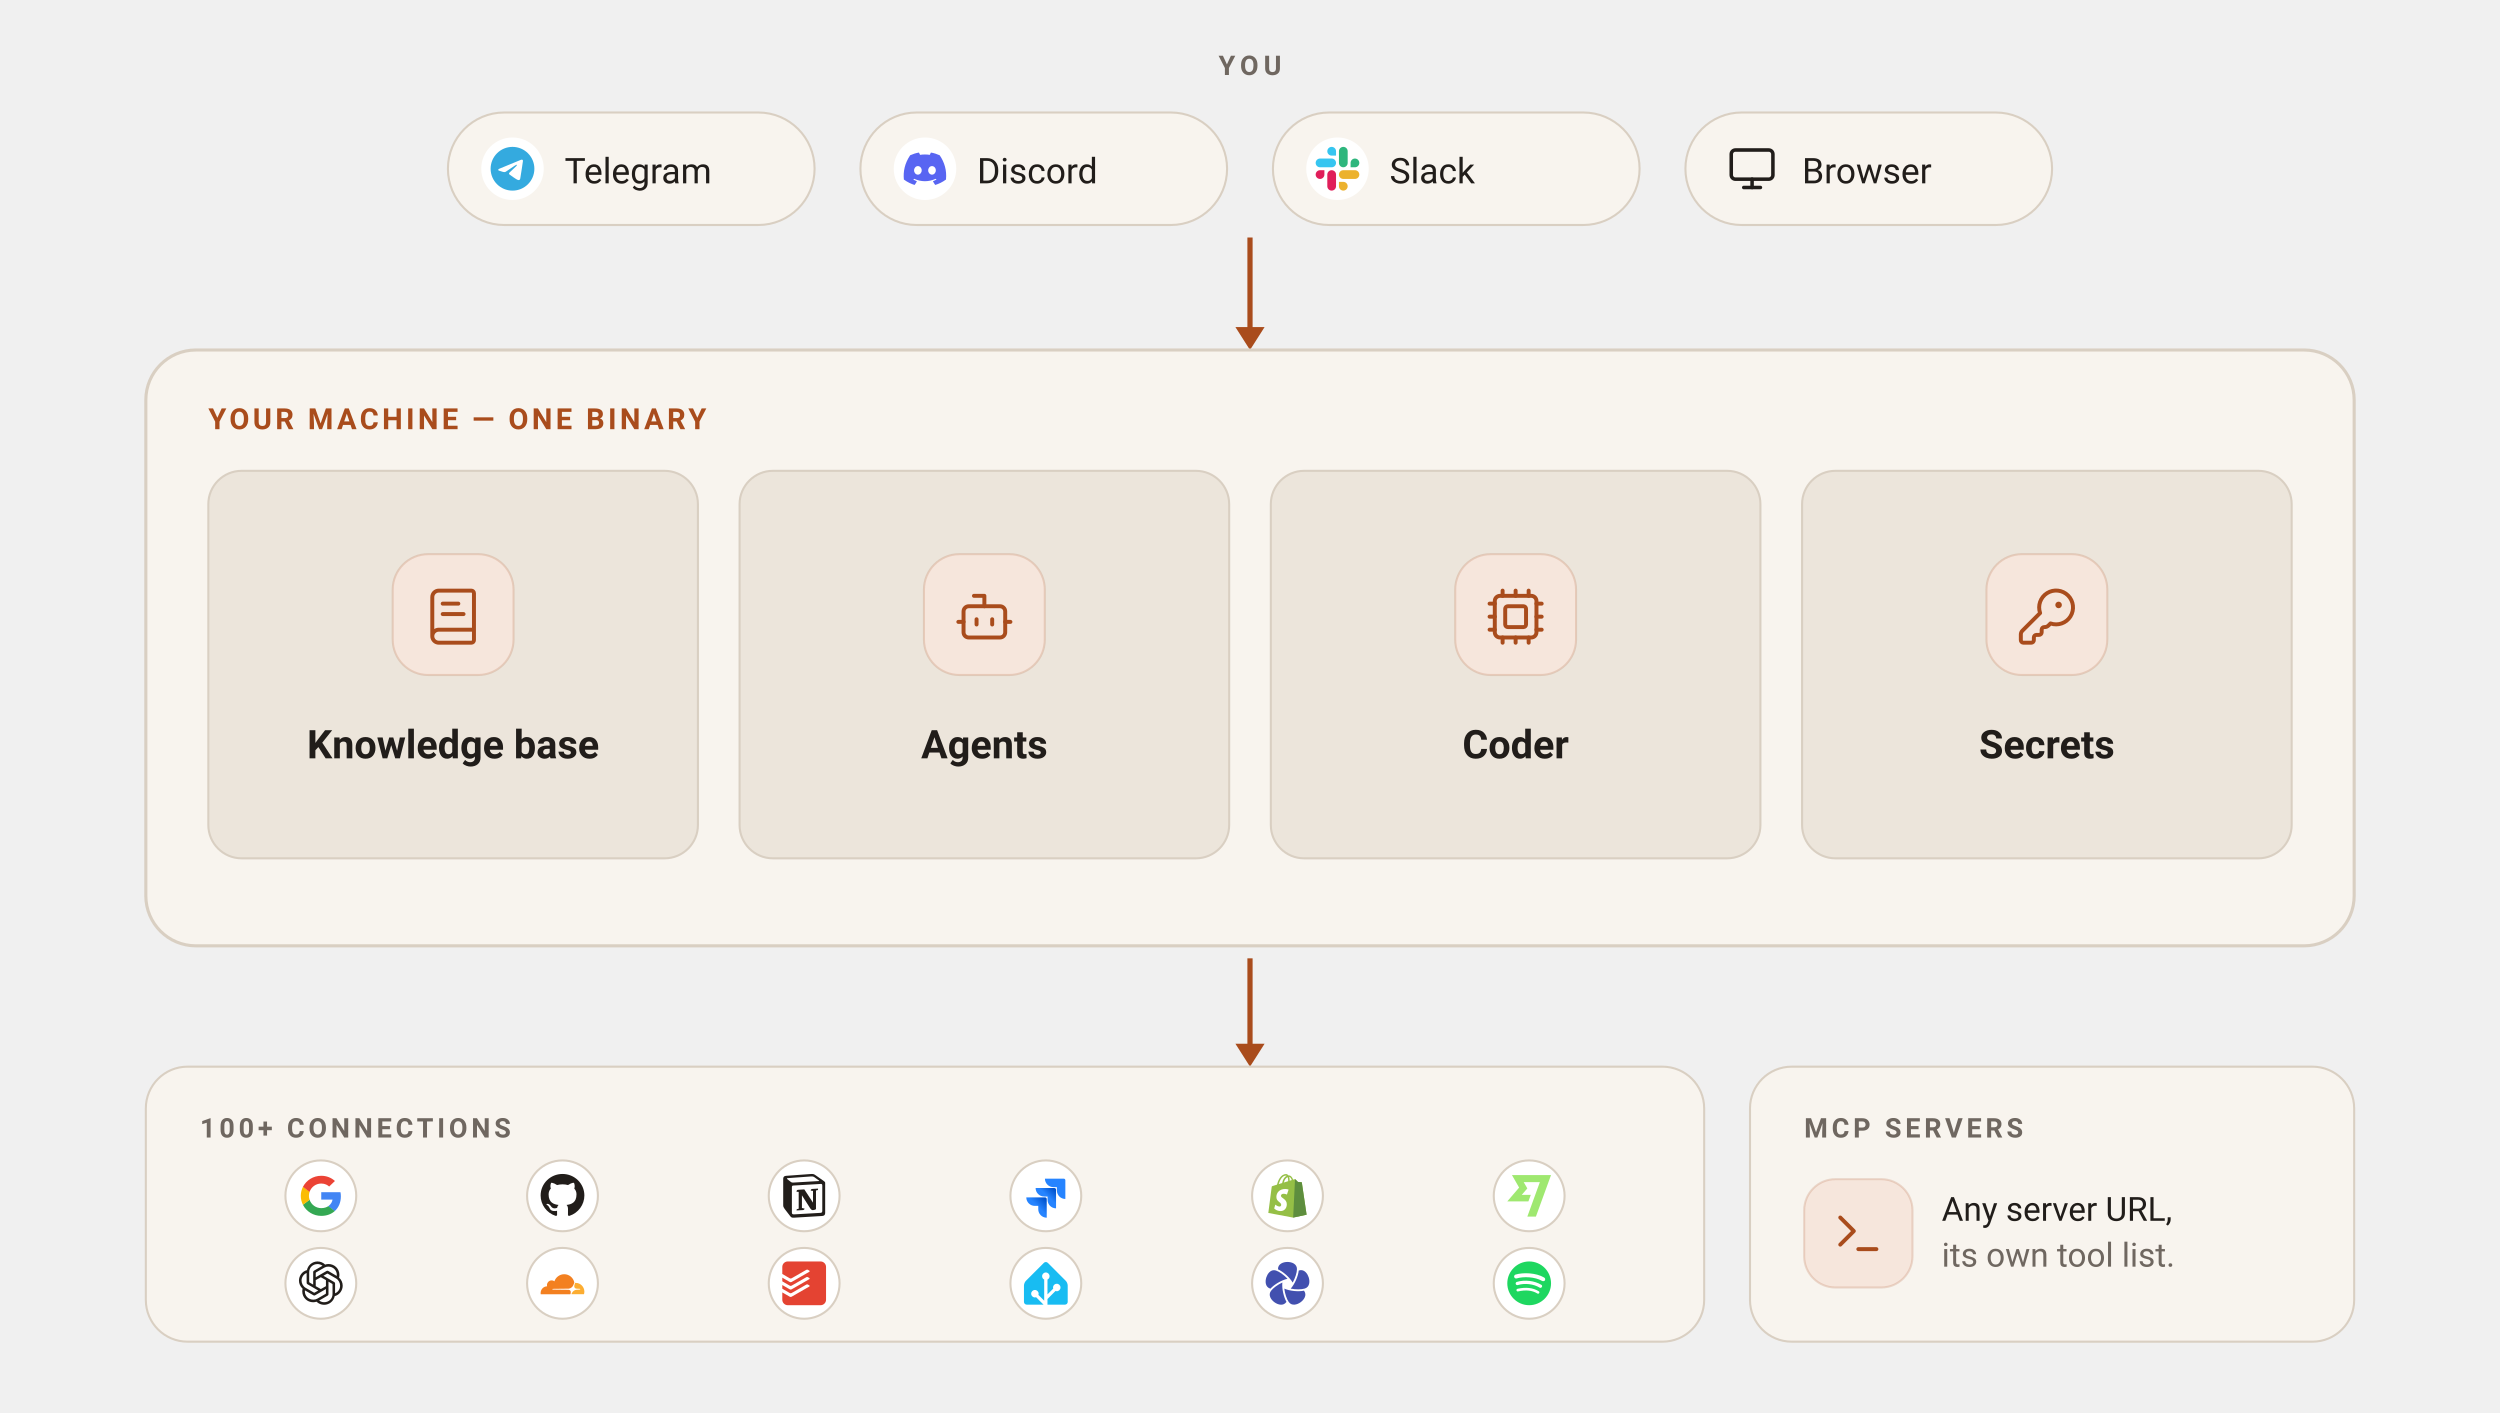
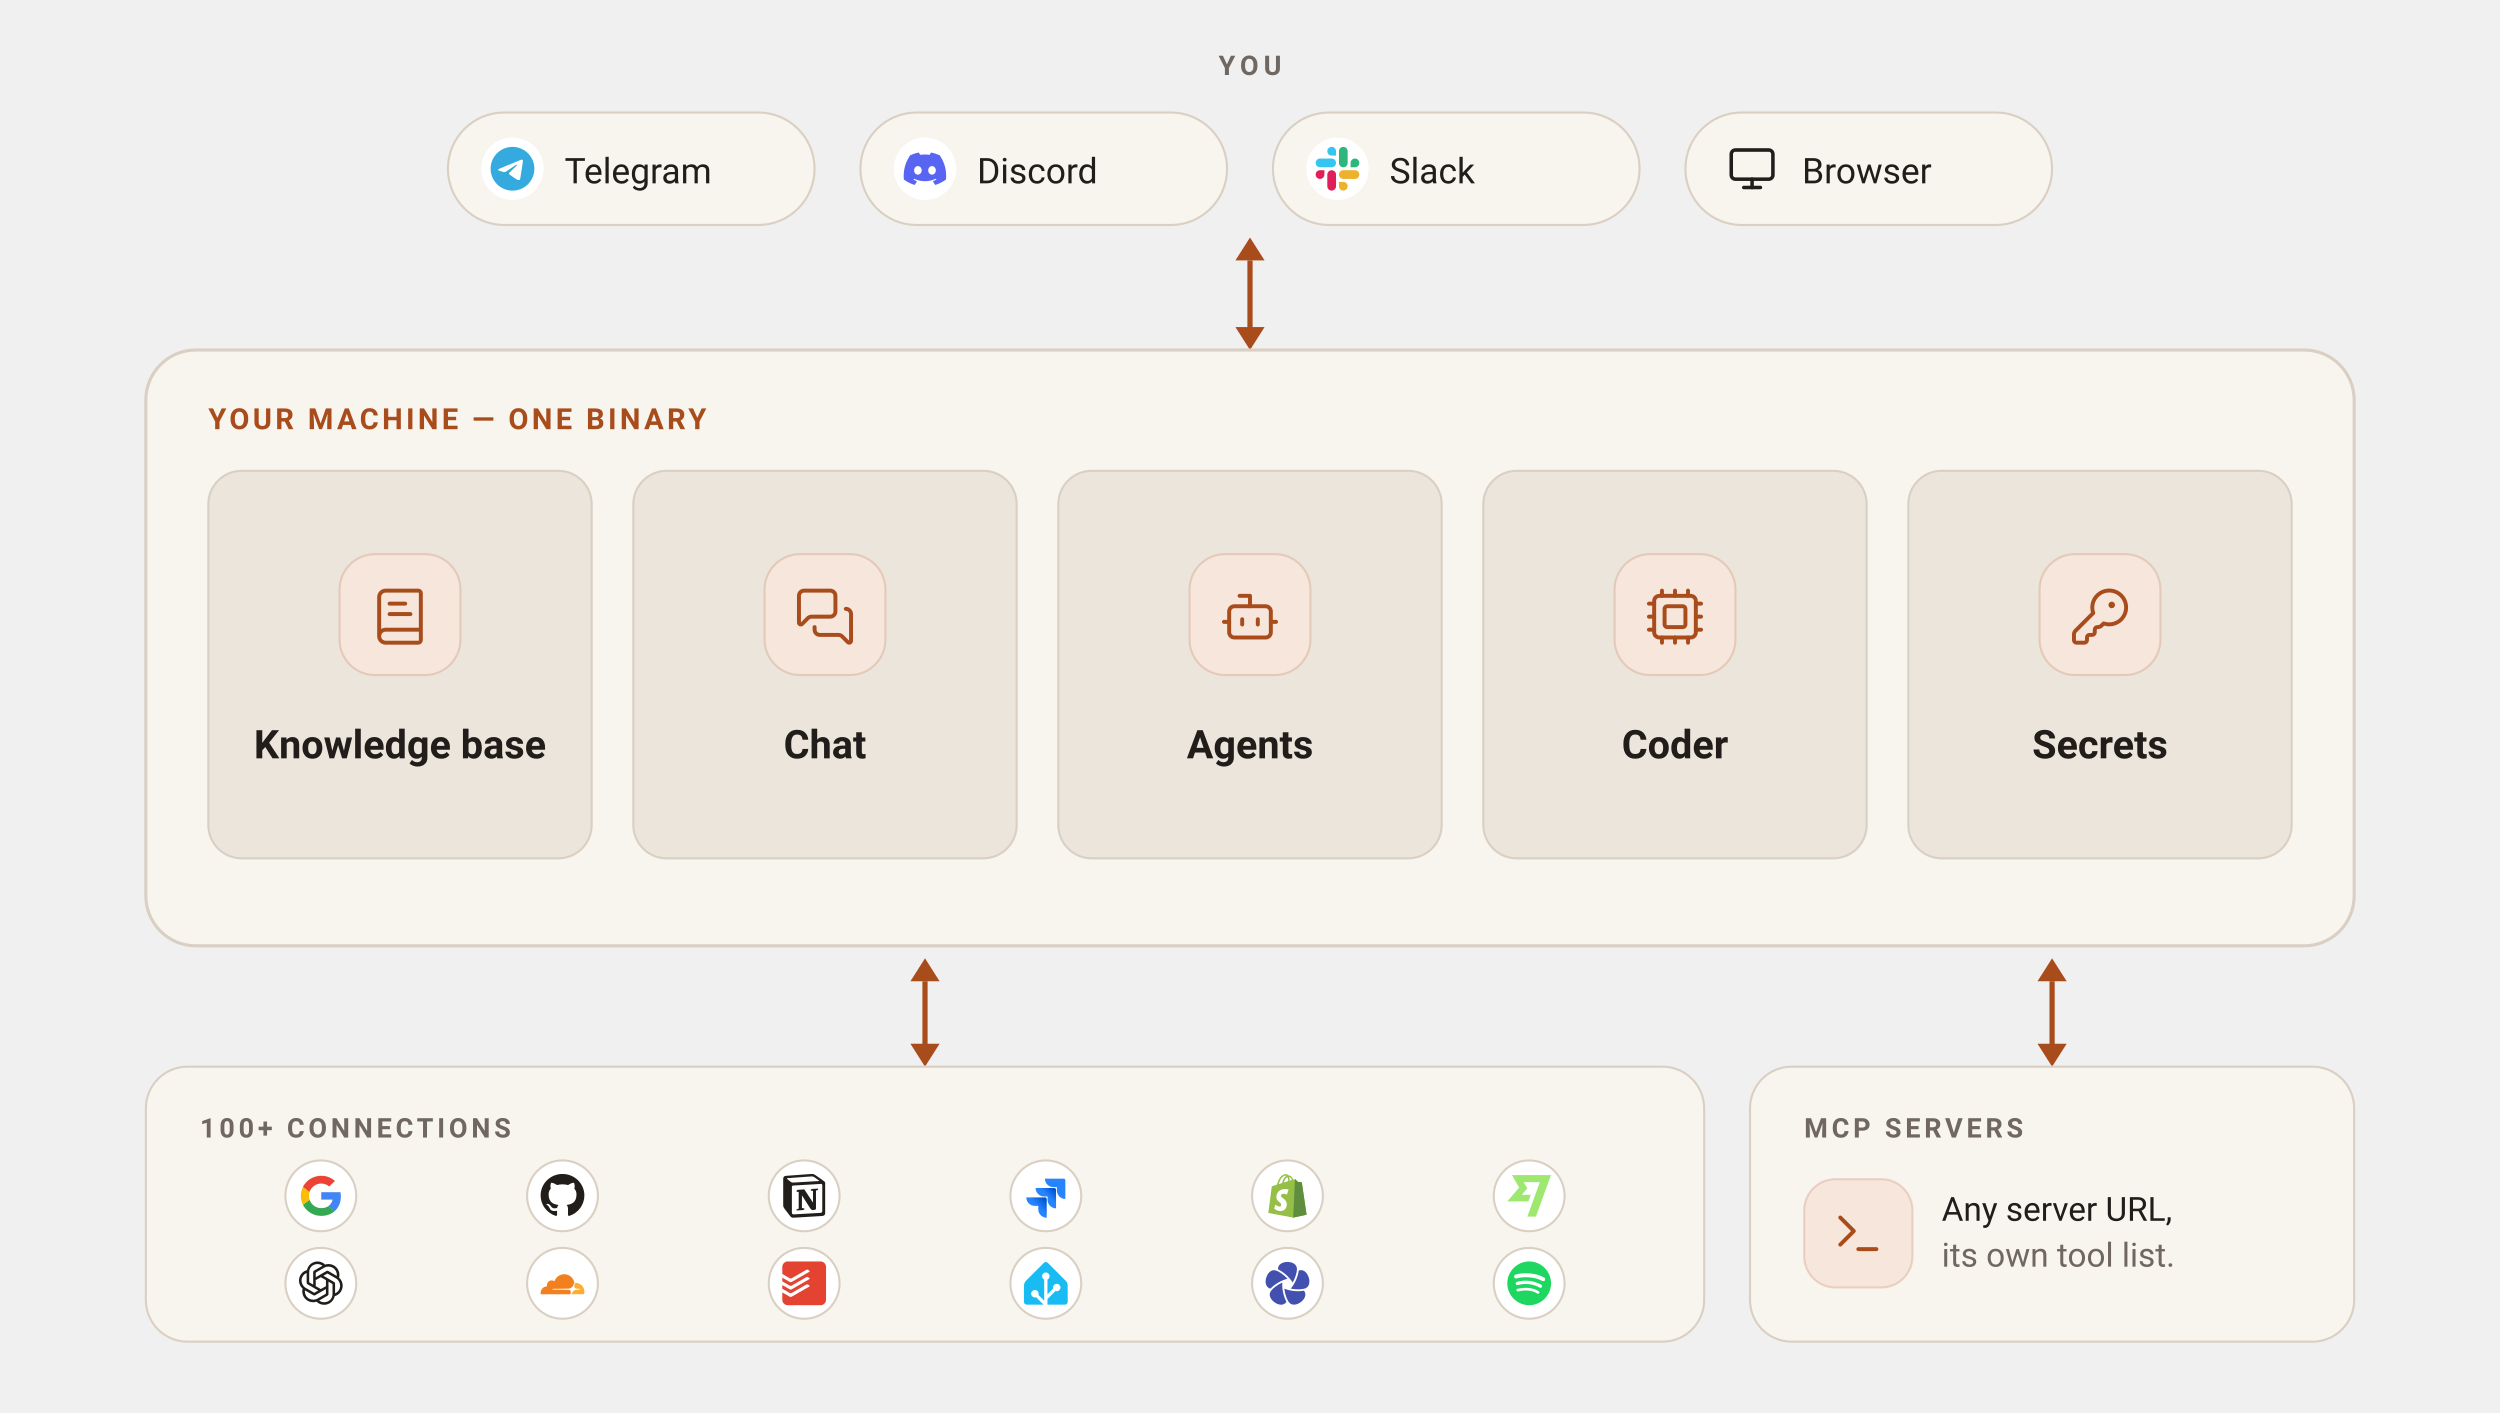
<svg xmlns="http://www.w3.org/2000/svg" xmlns:xlink="http://www.w3.org/1999/xlink" viewBox="0 0 1200 678" width="1200" height="678" role="img" aria-labelledby="rookery-architecture-telegram-di">
  <g font-family="ui-sans-serif, system-ui, -apple-system, 'Segoe UI', Roboto, Helvetica, Arial, sans-serif">
    <text x="600" y="36" font-size="13" fill="#6f6760" font-weight="600" text-anchor="middle" letter-spacing="2.4">YOU</text>
    <rect x="215" y="54" width="176" height="54" rx="27.0" fill="#f8f4ee" stroke="#d9cfc2" />
    <circle cx="246" cy="81.0" r="15" fill="#ffffff" />
    <g transform="translate(235.5 70.5) scale(0.042)" color="#211d1a" fill="none">
      <path d="M250 500c138.071 0 250-111.929 250-250S388.071 0 250 0 0 111.929 0 250s111.929 250 250 250z" fill="#34aadf" />
      <path d="M104.047 247.832s125-51.3 168.352-69.364c16.619-7.225 72.977-30.347 72.977-30.347s26.012-10.115 23.844 14.451c-.723 10.116-6.503 45.52-12.283 83.815-8.671 54.191-18.064 113.439-18.064 113.439s-1.445 16.619-13.728 19.509-32.515-10.115-36.127-13.006c-2.891-2.167-54.191-34.682-72.977-50.578-5.058-4.335-10.838-13.005.722-23.121 26.012-23.844 57.081-53.468 75.867-72.254 8.671-8.671 17.341-28.902-18.786-4.336-51.3 35.405-101.878 68.642-101.878 68.642s-11.561 7.225-33.237.722c-21.677-6.502-46.966-15.173-46.966-15.173s-17.34-10.838 12.284-22.399z" fill="#fff" />
    </g>
    <text x="271" y="88" font-size="17" fill="#211d1a">Telegram</text>
    <rect x="413" y="54" width="176" height="54" rx="27.0" fill="#f8f4ee" stroke="#d9cfc2" />
    <circle cx="444" cy="81.0" r="15" fill="#ffffff" />
    <g transform="translate(433.77 73.23) scale(0.02549)" color="#211d1a">
      <path d="m678.27 51.62c90.35 132.84 134.97 282.68 118.29 455.18-.07.73-.45 1.4-1.05 1.84-68.42 50.24-134.71 80.73-200.07 100.95a2.55 2.55 0 0 1 -2.81-.95c-15.1-21.01-28.82-43.16-40.84-66.42-.69-1.37-.06-3.02 1.36-3.56 21.79-8.21 42.51-18.05 62.44-29.7 1.57-.92 1.67-3.17.22-4.25-4.23-3.14-8.42-6.44-12.43-9.74-.75-.61-1.76-.73-2.61-.32-129.39 59.75-271.13 59.75-402.05 0-.85-.38-1.86-.25-2.59.35-4 3.3-8.2 6.57-12.39 9.71-1.45 1.08-1.33 3.33.25 4.25 19.93 11.43 40.65 21.49 62.41 29.74 1.41.54 2.08 2.15 1.38 3.52-11.76 23.29-25.48 45.44-40.86 66.45-.67.85-1.77 1.24-2.81.92-65.05-20.22-131.34-50.71-199.76-100.95-.57-.44-.98-1.14-1.04-1.87-13.94-149.21 14.47-300.29 118.18-455.18.25-.41.63-.73 1.07-.92 51.03-23.42 105.7-40.65 162.84-50.49 1.04-.16 2.08.32 2.62 1.24 7.06 12.5 15.13 28.53 20.59 41.63 60.23-9.2 121.4-9.2 182.89 0 5.46-12.82 13.25-29.13 20.28-41.63a2.47 2.47 0 0 1 2.62-1.24c57.17 9.87 111.84 27.1 162.83 50.49.45.19.82.51 1.04.95zm-339.04 283.7c.63-44.11-31.53-80.61-71.9-80.61-40.04 0-71.89 36.18-71.89 80.61 0 44.42 32.48 80.6 71.89 80.6 40.05 0 71.9-36.18 71.9-80.6zm265.82 0c.63-44.11-31.53-80.61-71.89-80.61-40.05 0-71.9 36.18-71.9 80.61 0 44.42 32.48 80.6 71.9 80.6 40.36 0 71.89-36.18 71.89-80.6z" fill="#5865f2" />
    </g>
    <text x="469" y="88" font-size="17" fill="#211d1a">Discord</text>
    <rect x="611" y="54" width="176" height="54" rx="27.0" fill="#f8f4ee" stroke="#d9cfc2" />
    <circle cx="642" cy="81.0" r="15" fill="#ffffff" />
    <g transform="translate(631.52 70.5) scale(0.00856)" color="#211d1a">
      <g clip-rule="evenodd" fill-rule="evenodd">
        <path d="m897.4 0c-135.3.1-244.8 109.9-244.7 245.2-.1 135.3 109.5 245.1 244.8 245.2h244.8v-245.1c.1-135.3-109.5-245.1-244.9-245.3.1 0 .1 0 0 0m0 654h-652.6c-135.3.1-244.9 109.9-244.8 245.2-.2 135.3 109.4 245.1 244.7 245.3h652.7c135.3-.1 244.9-109.9 244.8-245.2.1-135.4-109.5-245.2-244.8-245.3z" fill="#36c5f0" />
        <path d="m2447.6 899.2c.1-135.3-109.5-245.1-244.8-245.2-135.3.1-244.9 109.9-244.8 245.2v245.3h244.8c135.3-.1 244.9-109.9 244.8-245.3zm-652.7 0v-654c.1-135.2-109.4-245-244.7-245.2-135.3.1-244.9 109.9-244.8 245.2v654c-.2 135.3 109.4 245.1 244.7 245.3 135.3-.1 244.9-109.9 244.8-245.3z" fill="#2eb67d" />
        <path d="m1550.1 2452.5c135.3-.1 244.9-109.9 244.8-245.2.1-135.3-109.5-245.1-244.8-245.2h-244.8v245.2c-.1 135.2 109.5 245 244.8 245.2zm0-654.1h652.7c135.3-.1 244.9-109.9 244.8-245.2.2-135.3-109.4-245.1-244.7-245.3h-652.7c-135.3.1-244.9 109.9-244.8 245.2-.1 135.4 109.4 245.2 244.7 245.3z" fill="#ecb22e" />
        <path d="m0 1553.2c-.1 135.3 109.5 245.1 244.8 245.2 135.3-.1 244.9-109.9 244.8-245.2v-245.2h-244.8c-135.3.1-244.9 109.9-244.8 245.2zm652.7 0v654c-.2 135.3 109.4 245.1 244.7 245.3 135.3-.1 244.9-109.9 244.8-245.2v-653.9c.2-135.3-109.4-245.1-244.7-245.3-135.4 0-244.9 109.8-244.8 245.1 0 0 0 .1 0 0" fill="#e01e5a" />
      </g>
    </g>
    <text x="667" y="88" font-size="17" fill="#211d1a">Slack</text>
    <rect x="809" y="54" width="176" height="54" rx="27.0" fill="#f8f4ee" stroke="#d9cfc2" />
    <g transform="translate(829 69) scale(1)" fill="none" stroke="#211d1a" color="#211d1a" stroke-width="1.700" stroke-linecap="round" stroke-linejoin="round">
      <rect width="20" height="14" x="2" y="3" rx="2" />
      <line x1="8" x2="16" y1="21" y2="21" />
      <line x1="12" x2="12" y1="17" y2="21" />
    </g>
    <text x="865" y="88" font-size="17" fill="#211d1a">Browser</text>
-     <path d="M600 114V159" stroke="#a94c1c" stroke-width="2.5" />
-     <path d="M593 157l7 11 7-11z" fill="#a94c1c" />
+     <path d="M600 125V159" stroke="#a94c1c" stroke-width="2.5" />
+     <path d="M593 157l7 11 7 -11z" fill="#a94c1c" />
+     <path d="M593 125l7 -11 7 11z" fill="#a94c1c" />
    <rect x="70" y="168" width="1060" height="286" rx="24" fill="#f8f4ee" stroke="#d9cfc2" stroke-width="1.5" />
    <text x="100" y="206" font-size="14" fill="#a94c1c" font-weight="600" letter-spacing="1.6">YOUR MACHINE — ONE BINARY</text>
-     <rect x="100" y="226" width="235" height="186" rx="16" fill="#ece5db" stroke="#d9cfc2" />
-     <rect x="188.5" y="266" width="58" height="58" rx="17" fill="#f6e6dc" stroke="#a94c1c" stroke-opacity="0.18" />
-     <g transform="translate(202.5 281) scale(1.25)" fill="none" stroke="#a94c1c" color="#a94c1c" stroke-width="1.520" stroke-linecap="round" stroke-linejoin="round">
+     <rect x="100" y="226" width="184" height="186" rx="16" fill="#ece5db" stroke="#d9cfc2" />
+     <rect x="163" y="266" width="58" height="58" rx="17" fill="#f6e6dc" stroke="#a94c1c" stroke-opacity="0.18" />
+     <g transform="translate(177 281) scale(1.25)" fill="none" stroke="#a94c1c" color="#a94c1c" stroke-width="1.520" stroke-linecap="round" stroke-linejoin="round">
      <path d="M4 19.5v-15A2.5 2.5 0 0 1 6.5 2H19a1 1 0 0 1 1 1v18a1 1 0 0 1-1 1H6.5a1 1 0 0 1 0-5H20" />
      <path d="M8 11h8" />
      <path d="M8 7h6" />
    </g>
-     <text x="217.5" y="364" font-size="19" fill="#211d1a" font-weight="600" text-anchor="middle">Knowledge base</text>
-     <rect x="355" y="226" width="235" height="186" rx="16" fill="#ece5db" stroke="#d9cfc2" />
-     <rect x="443.5" y="266" width="58" height="58" rx="17" fill="#f6e6dc" stroke="#a94c1c" stroke-opacity="0.18" />
-     <g transform="translate(457.5 281) scale(1.25)" fill="none" stroke="#a94c1c" color="#a94c1c" stroke-width="1.520" stroke-linecap="round" stroke-linejoin="round">
+     <text x="192" y="364" font-size="19" fill="#211d1a" font-weight="600" text-anchor="middle">Knowledge base</text>
+     <rect x="304" y="226" width="184" height="186" rx="16" fill="#ece5db" stroke="#d9cfc2" />
+     <rect x="367" y="266" width="58" height="58" rx="17" fill="#f6e6dc" stroke="#a94c1c" stroke-opacity="0.18" />
+     <g transform="translate(381 281) scale(1.25)" fill="none" stroke="#a94c1c" color="#a94c1c" stroke-width="1.520" stroke-linecap="round" stroke-linejoin="round">
+       <path d="M16 10a2 2 0 0 1-2 2H6.828a2 2 0 0 0-1.414.586l-2.202 2.202A.71.71 0 0 1 2 14.286V4a2 2 0 0 1 2-2h10a2 2 0 0 1 2 2z" />
+       <path d="M20 9a2 2 0 0 1 2 2v10.286a.71.71 0 0 1-1.212.502l-2.202-2.202A2 2 0 0 0 17.172 19H10a2 2 0 0 1-2-2v-1" />
+     </g>
+     <text x="396" y="364" font-size="19" fill="#211d1a" font-weight="600" text-anchor="middle">Chat</text>
+     <rect x="508" y="226" width="184" height="186" rx="16" fill="#ece5db" stroke="#d9cfc2" />
+     <rect x="571" y="266" width="58" height="58" rx="17" fill="#f6e6dc" stroke="#a94c1c" stroke-opacity="0.18" />
+     <g transform="translate(585 281) scale(1.25)" fill="none" stroke="#a94c1c" color="#a94c1c" stroke-width="1.520" stroke-linecap="round" stroke-linejoin="round">
      <path d="M12 8V4H8" />
      <rect width="16" height="12" x="4" y="8" rx="2" />
      <path d="M2 14h2" />
      <path d="M20 14h2" />
      <path d="M15 13v2" />
      <path d="M9 13v2" />
    </g>
-     <text x="472.5" y="364" font-size="19" fill="#211d1a" font-weight="600" text-anchor="middle">Agents</text>
-     <rect x="610" y="226" width="235" height="186" rx="16" fill="#ece5db" stroke="#d9cfc2" />
-     <rect x="698.5" y="266" width="58" height="58" rx="17" fill="#f6e6dc" stroke="#a94c1c" stroke-opacity="0.18" />
-     <g transform="translate(712.5 281) scale(1.25)" fill="none" stroke="#a94c1c" color="#a94c1c" stroke-width="1.520" stroke-linecap="round" stroke-linejoin="round">
+     <text x="600" y="364" font-size="19" fill="#211d1a" font-weight="600" text-anchor="middle">Agents</text>
+     <rect x="712" y="226" width="184" height="186" rx="16" fill="#ece5db" stroke="#d9cfc2" />
+     <rect x="775" y="266" width="58" height="58" rx="17" fill="#f6e6dc" stroke="#a94c1c" stroke-opacity="0.18" />
+     <g transform="translate(789 281) scale(1.25)" fill="none" stroke="#a94c1c" color="#a94c1c" stroke-width="1.520" stroke-linecap="round" stroke-linejoin="round">
      <path d="M12 20v2" />
      <path d="M12 2v2" />
      <path d="M17 20v2" />
      <path d="M17 2v2" />
      <path d="M2 12h2" />
      <path d="M2 17h2" />
      <path d="M2 7h2" />
      <path d="M20 12h2" />
      <path d="M20 17h2" />
      <path d="M20 7h2" />
      <path d="M7 20v2" />
      <path d="M7 2v2" />
      <rect x="4" y="4" width="16" height="16" rx="2" />
      <rect x="8" y="8" width="8" height="8" rx="1" />
    </g>
-     <text x="727.5" y="364" font-size="19" fill="#211d1a" font-weight="600" text-anchor="middle">Coder</text>
-     <rect x="865" y="226" width="235" height="186" rx="16" fill="#ece5db" stroke="#d9cfc2" />
-     <rect x="953.5" y="266" width="58" height="58" rx="17" fill="#f6e6dc" stroke="#a94c1c" stroke-opacity="0.18" />
-     <g transform="translate(967.5 281) scale(1.25)" fill="none" stroke="#a94c1c" color="#a94c1c" stroke-width="1.520" stroke-linecap="round" stroke-linejoin="round">
+     <text x="804" y="364" font-size="19" fill="#211d1a" font-weight="600" text-anchor="middle">Coder</text>
+     <rect x="916" y="226" width="184" height="186" rx="16" fill="#ece5db" stroke="#d9cfc2" />
+     <rect x="979" y="266" width="58" height="58" rx="17" fill="#f6e6dc" stroke="#a94c1c" stroke-opacity="0.18" />
+     <g transform="translate(993 281) scale(1.25)" fill="none" stroke="#a94c1c" color="#a94c1c" stroke-width="1.520" stroke-linecap="round" stroke-linejoin="round">
      <path d="M2.586 17.414A2 2 0 0 0 2 18.828V21a1 1 0 0 0 1 1h3a1 1 0 0 0 1-1v-1a1 1 0 0 1 1-1h1a1 1 0 0 0 1-1v-1a1 1 0 0 1 1-1h.172a2 2 0 0 0 1.414-.586l.814-.814a6.5 6.5 0 1 0-4-4z" />
      <circle cx="16.5" cy="7.5" r=".5" fill="currentColor" />
    </g>
-     <text x="982.5" y="364" font-size="19" fill="#211d1a" font-weight="600" text-anchor="middle">Secrets</text>
-     <path d="M600 460V503" stroke="#a94c1c" stroke-width="2.5" />
-     <path d="M593 501l7 11 7-11z" fill="#a94c1c" />
+     <text x="1008" y="364" font-size="19" fill="#211d1a" font-weight="600" text-anchor="middle">Secrets</text>
+     <path d="M444 471V503" stroke="#a94c1c" stroke-width="2.5" />
+     <path d="M437 501l7 11 7 -11z" fill="#a94c1c" />
+     <path d="M437 471l7 -11 7 11z" fill="#a94c1c" />
+     <path d="M985 471V503" stroke="#a94c1c" stroke-width="2.5" />
+     <path d="M978 501l7 11 7 -11z" fill="#a94c1c" />
+     <path d="M978 471l7 -11 7 11z" fill="#a94c1c" />
    <rect x="70" y="512" width="748" height="132" rx="20" fill="#f8f4ee" stroke="#d9cfc2" />
    <text x="96" y="546" font-size="13" fill="#6f6760" font-weight="600" letter-spacing="1.8">100+ CONNECTIONS</text>
    <circle cx="154" cy="574" r="17" fill="#ffffff" stroke="#d9cfc2" />
    <g transform="translate(143.5 563.5) scale(0.875)" color="#211d1a">
      <path d="M23 12.245c0-.905-.075-1.565-.236-2.25h-10.54v4.083h6.186c-.124 1.014-.797 2.542-2.294 3.569l-.021.136 3.332 2.53.23.022C21.779 18.417 23 15.593 23 12.245z" fill="#4285F4" />
      <path d="M12.225 23c3.03 0 5.574-.978 7.433-2.665l-3.542-2.688c-.948.648-2.22 1.1-3.891 1.1a6.745 6.745 0 01-6.386-4.572l-.132.011-3.465 2.628-.045.124C4.043 20.531 7.835 23 12.225 23z" fill="#34A853" />
      <path d="M5.84 14.175A6.65 6.65 0 015.463 12c0-.758.138-1.491.361-2.175l-.006-.147-3.508-2.67-.115.054A10.831 10.831 0 001 12c0 1.772.436 3.447 1.197 4.938l3.642-2.763z" fill="#FBBC05" />
      <path d="M12.225 5.253c2.108 0 3.529.892 4.34 1.638l3.167-3.031C17.787 2.088 15.255 1 12.225 1 7.834 1 4.043 3.469 2.197 7.062l3.63 2.763a6.77 6.77 0 016.398-4.572z" fill="#EB4335" />
    </g>
    <circle cx="270" cy="574" r="17" fill="#ffffff" stroke="#d9cfc2" />
    <g transform="translate(259.5 563.5) scale(0.875)" color="#211d1a" fill="currentColor" fill-rule="evenodd">
      <path d="M12 0c6.63 0 12 5.276 12 11.79-.001 5.067-3.29 9.567-8.175 11.187-.6.118-.825-.25-.825-.56 0-.398.015-1.665.015-3.242 0-1.105-.375-1.813-.81-2.181 2.67-.295 5.475-1.297 5.475-5.822 0-1.297-.465-2.344-1.23-3.169.12-.295.54-1.503-.12-3.125 0 0-1.005-.324-3.3 1.209a11.32 11.32 0 00-3-.398c-1.02 0-2.04.133-3 .398-2.295-1.518-3.3-1.209-3.3-1.209-.66 1.622-.24 2.83-.12 3.125-.765.825-1.23 1.887-1.23 3.169 0 4.51 2.79 5.527 5.46 5.822-.345.294-.66.81-.765 1.577-.69.31-2.415.81-3.495-.973-.225-.354-.9-1.223-1.845-1.209-1.005.015-.405.56.015.781.51.28 1.095 1.327 1.23 1.666.24.663 1.02 1.93 4.035 1.385 0 .988.015 1.916.015 2.196 0 .31-.225.664-.825.56C3.303 21.374-.003 16.867 0 11.791 0 5.276 5.37 0 12 0z" />
    </g>
    <circle cx="386" cy="574" r="17" fill="#ffffff" stroke="#d9cfc2" />
    <g transform="translate(375.5 563.5) scale(0.875)" color="#211d1a" fill="currentColor" fill-rule="evenodd">
      <path clip-rule="evenodd" d="M15.257.055l-13.31.98C.874 1.128.5 1.83.5 2.667v14.559c0 .654.233 1.213.794 1.96l3.129 4.06c.513.653.98.794 1.962.745l15.457-.932c1.307-.093 1.681-.7 1.681-1.727V4.954c0-.53-.21-.684-.829-1.135l-.106-.078L18.34.755c-1.027-.746-1.45-.84-3.083-.7zm-8.521 4.63c-1.263.086-1.549.105-2.266-.477L2.647 2.76c-.186-.187-.092-.42.375-.466l12.796-.933c1.074-.094 1.634.28 2.054.606l2.195 1.587c.093.047.326.326.047.326l-13.216.794-.162.01zM5.263 21.193V7.287c0-.606.187-.886.748-.933l15.176-.886c.515-.047.748.28.748.886v13.81c0 .609-.093 1.122-.934 1.168l-14.523.84c-.842.047-1.215-.232-1.215-.98zm14.338-13.16c.093.422 0 .842-.422.89l-.699.139v10.264c-.608.327-1.168.513-1.635.513-.747 0-.934-.232-1.495-.932l-4.576-7.185v6.952l1.448.327s0 .84-1.169.84l-3.221.186c-.094-.187 0-.654.327-.747l.84-.232V9.853L7.832 9.76c-.093-.42.14-1.026.794-1.073l3.456-.232 4.763 7.279v-6.44l-1.214-.14c-.094-.513.28-.887.747-.933l3.223-.187z" />
    </g>
    <circle cx="502" cy="574" r="17" fill="#ffffff" stroke="#d9cfc2" />
    <g transform="translate(492.62 565.75) scale(0.07344)" color="#211d1a">
      <linearGradient id="jira-a">
        <stop offset=".18" stop-color="#0052cc" />
        <stop offset="1" stop-color="#2684ff" />
      </linearGradient>
      <linearGradient id="jira-b" x1="98.031%" x2="58.888%" xlink:href="#jira-a" y1=".161%" y2="40.766%" />
      <linearGradient id="jira-c" x1="100.665%" x2="55.402%" xlink:href="#jira-a" y1=".455%" y2="44.727%" />
      <path d="M244.658 0H121.707a55.502 55.502 0 0 0 55.502 55.502h22.649V77.37c.02 30.625 24.841 55.447 55.466 55.467V10.666C255.324 4.777 250.55 0 244.658 0z" fill="#2684ff" />
      <path d="M183.822 61.262H60.872c.019 30.625 24.84 55.447 55.466 55.467h22.649v21.938c.039 30.625 24.877 55.43 55.502 55.43V71.93c0-5.891-4.776-10.667-10.667-10.667z" fill="url(#jira-b)" />
      <path d="M122.951 122.489H0c0 30.653 24.85 55.502 55.502 55.502h22.72v21.867c.02 30.597 24.798 55.408 55.396 55.466V133.156c0-5.891-4.776-10.667-10.667-10.667z" fill="url(#jira-c)" />
    </g>
    <circle cx="618" cy="574" r="17" fill="#ffffff" stroke="#d9cfc2" />
    <g transform="translate(608.79 563.5) scale(0.07192)" color="#211d1a">
      <path d="M223.774 57.34c-.201-1.46-1.48-2.268-2.537-2.357-1.055-.088-23.383-1.743-23.383-1.743s-15.507-15.395-17.209-17.099c-1.703-1.703-5.029-1.185-6.32-.805-.19.056-3.388 1.043-8.678 2.68-5.18-14.906-14.322-28.604-30.405-28.604-.444 0-.901.018-1.358.044C129.31 3.407 123.644.779 118.75.779c-37.465 0-55.364 46.835-60.976 70.635-14.558 4.511-24.9 7.718-26.221 8.133-8.126 2.549-8.383 2.805-9.45 10.462C21.3 95.806.038 260.235.038 260.235l165.678 31.042 89.77-19.42S223.973 58.8 223.775 57.34zM156.49 40.848l-14.019 4.339c.005-.988.01-1.96.01-3.023 0-9.264-1.286-16.723-3.349-22.636 8.287 1.04 13.806 10.469 17.358 21.32zm-27.638-19.483c2.304 5.773 3.802 14.058 3.802 25.238 0 .572-.005 1.095-.01 1.624-9.117 2.824-19.024 5.89-28.953 8.966 5.575-21.516 16.025-31.908 25.161-35.828zm-11.131-10.537c1.617 0 3.246.549 4.805 1.622-12.007 5.65-24.877 19.88-30.312 48.297l-22.886 7.088C75.694 46.16 90.81 10.828 117.72 10.828z" fill="#95BF46" />
      <path d="M221.237 54.983c-1.055-.088-23.383-1.743-23.383-1.743s-15.507-15.395-17.209-17.099c-.637-.634-1.496-.959-2.394-1.099l-12.527 256.233 89.762-19.418S223.972 58.8 223.774 57.34c-.201-1.46-1.48-2.268-2.537-2.357" fill="#5E8E3E" />
      <path d="M135.242 104.585l-11.069 32.926s-9.698-5.176-21.586-5.176c-17.428 0-18.305 10.937-18.305 13.693 0 15.038 39.2 20.8 39.2 56.024 0 27.713-17.577 45.558-41.277 45.558-28.44 0-42.984-17.7-42.984-17.7l7.615-25.16s14.95 12.835 27.565 12.835c8.243 0 11.596-6.49 11.596-11.232 0-19.616-32.16-20.491-32.16-52.724 0-27.129 19.472-53.382 58.778-53.382 15.145 0 22.627 4.338 22.627 4.338" fill="#FFF" />
    </g>
    <circle cx="734" cy="574" r="17" fill="#ffffff" stroke="#d9cfc2" />
    <g transform="translate(723.5 563.5) scale(0.875)" color="#211d1a">
      <path fill="#9FE870" d="M6.488 7.469 0 15.05h11.585l1.301-3.576H7.922l3.033-3.507.01-.092L8.993 4.48h8.873l-6.878 18.925h4.706L24 .595H2.543l3.945 6.874Z" />
    </g>
    <circle cx="154" cy="616" r="17" fill="#ffffff" stroke="#d9cfc2" />
    <g transform="translate(143.5 605.5) scale(0.875)" color="#211d1a" fill="currentColor" fill-rule="evenodd">
      <path d="M9.205 8.658v-2.26c0-.19.072-.333.238-.428l4.543-2.616c.619-.357 1.356-.523 2.117-.523 2.854 0 4.662 2.212 4.662 4.566 0 .167 0 .357-.024.547l-4.71-2.759a.797.797 0 00-.856 0l-5.97 3.473zm10.609 8.8V12.06c0-.333-.143-.57-.429-.737l-5.97-3.473 1.95-1.118a.433.433 0 01.476 0l4.543 2.617c1.309.76 2.189 2.378 2.189 3.948 0 1.808-1.07 3.473-2.76 4.163zM7.802 12.703l-1.95-1.142c-.167-.095-.239-.238-.239-.428V5.899c0-2.545 1.95-4.472 4.591-4.472 1 0 1.927.333 2.712.928L8.23 5.067c-.285.166-.428.404-.428.737v6.898zM12 15.128l-2.795-1.57v-3.33L12 8.658l2.795 1.57v3.33L12 15.128zm1.796 7.23c-1 0-1.927-.332-2.712-.927l4.686-2.712c.285-.166.428-.404.428-.737v-6.898l1.974 1.142c.167.095.238.238.238.428v5.233c0 2.545-1.974 4.472-4.614 4.472zm-5.637-5.303l-4.544-2.617c-1.308-.761-2.188-2.378-2.188-3.948A4.482 4.482 0 014.21 6.327v5.423c0 .333.143.571.428.738l5.947 3.449-1.95 1.118a.432.432 0 01-.476 0zm-.262 3.9c-2.688 0-4.662-2.021-4.662-4.519 0-.19.024-.38.047-.57l4.686 2.71c.286.167.571.167.856 0l5.97-3.448v2.26c0 .19-.07.333-.237.428l-4.543 2.616c-.619.357-1.356.523-2.117.523zm5.899 2.83a5.947 5.947 0 005.827-4.756C22.287 18.339 24 15.84 24 13.296c0-1.665-.713-3.282-1.998-4.448.119-.5.19-.999.19-1.498 0-3.401-2.759-5.947-5.946-5.947-.642 0-1.26.095-1.88.31A5.962 5.962 0 0010.205 0a5.947 5.947 0 00-5.827 4.757C1.713 5.447 0 7.945 0 10.49c0 1.666.713 3.283 1.998 4.448-.119.5-.19 1-.19 1.499 0 3.401 2.759 5.946 5.946 5.946.642 0 1.26-.095 1.88-.309a5.96 5.96 0 004.162 1.713z" />
    </g>
    <circle cx="270" cy="616" r="17" fill="#ffffff" stroke="#d9cfc2" />
    <g transform="translate(259.5 605.5) scale(0.875)" color="#211d1a">
      <path d="M16.493 17.4c.135-.52.08-.983-.161-1.338-.215-.328-.592-.519-1.05-.519l-8.663-.109a.148.148 0 01-.135-.082c-.027-.054-.027-.109-.027-.163.027-.082.108-.164.189-.164l8.744-.11c1.05-.054 2.153-.9 2.556-1.937l.511-1.31c.027-.055.027-.11.027-.164C17.92 8.91 15.66 7 12.942 7c-2.503 0-4.628 1.638-5.381 3.903a2.432 2.432 0 00-1.803-.491c-1.21.109-2.153 1.092-2.287 2.32-.027.328 0 .628.054.9C1.56 13.688 0 15.326 0 17.319c0 .19.027.355.027.545 0 .082.08.137.161.137h15.983c.08 0 .188-.055.215-.164l.107-.437" fill="#F38020" />
      <path d="M19.238 11.75h-.242c-.054 0-.108.054-.135.109l-.35 1.2c-.134.52-.08.983.162 1.338.215.328.592.518 1.05.518l1.855.11c.054 0 .108.027.135.082.027.054.027.109.027.163-.027.082-.108.164-.188.164l-1.91.11c-1.05.054-2.153.9-2.557 1.937l-.134.355c-.027.055.026.137.107.137h6.592c.081 0 .162-.055.162-.137.107-.41.188-.846.188-1.31-.027-2.62-2.153-4.777-4.762-4.777" fill="#FCAD32" />
    </g>
    <circle cx="386" cy="616" r="17" fill="#ffffff" stroke="#d9cfc2" />
    <g transform="translate(375.5 605.5) scale(0.875)" color="#211d1a">
      <path fill="#E44332" d="M21 0H3C1.35 0 0 1.35 0 3v3.858s3.854 2.24 4.098 2.38c.31.18.694.177 1.004 0 .26-.147 8.02-4.608 8.136-4.675.279-.161.58-.107.748-.01.164.097.606.348.84.48.232.134.221.502.013.622l-9.712 5.59c-.346.2-.69.204-1.048.002C3.478 10.907.998 9.463 0 8.882v2.02l4.098 2.38c.31.18.694.177 1.004 0 .26-.147 8.02-4.609 8.136-4.676.279-.16.58-.106.748-.008.164.096.606.347.84.48.232.133.221.5.013.62-.208.121-9.288 5.346-9.712 5.59-.346.2-.69.205-1.048.002C3.478 14.951.998 13.506 0 12.926v2.02l4.098 2.38c.31.18.694.177 1.004 0 .26-.147 8.02-4.609 8.136-4.676.279-.16.58-.106.748-.009.164.097.606.348.84.48.232.133.221.502.013.622l-9.712 5.59c-.346.199-.69.204-1.048.001C3.478 18.994.998 17.55 0 16.97V21c0 1.65 1.35 3 3 3h18c1.65 0 3-1.35 3-3V3c0-1.65-1.35-3-3-3z" />
    </g>
    <circle cx="502" cy="616" r="17" fill="#ffffff" stroke="#d9cfc2" />
    <g transform="translate(491.5 605.5) scale(0.875)" color="#211d1a">
      <path fill="#18BCF2" d="M22.939 10.627 13.061.749a1.505 1.505 0 0 0-2.121 0l-9.879 9.878C.478 11.21 0 12.363 0 13.187v9c0 .826.675 1.5 1.5 1.5h9.227l-4.063-4.062a2.034 2.034 0 0 1-.664.113c-1.13 0-2.05-.92-2.05-2.05s.92-2.05 2.05-2.05 2.05.92 2.05 2.05c0 .233-.041.456-.113.665l3.163 3.163V9.928a2.05 2.05 0 0 1-1.15-1.84c0-1.13.92-2.05 2.05-2.05s2.05.92 2.05 2.05a2.05 2.05 0 0 1-1.15 1.84v8.127l3.146-3.146A2.051 2.051 0 0 1 18 12.239c1.13 0 2.05.92 2.05 2.05s-.92 2.05-2.05 2.05c-.25 0-.488-.047-.709-.13L12.9 20.602v3.088h9.6c.825 0 1.5-.675 1.5-1.5v-9c0-.825-.477-1.977-1.061-2.561z" />
    </g>
    <circle cx="618" cy="616" r="17" fill="#ffffff" stroke="#d9cfc2" />
    <g transform="translate(607.5 605.5) scale(0.875)" color="#211d1a">
      <path fill="#4250AF" d="M11.986.27c-2.409 0-5.207 1.091-5.207 3.895v.152c1.343.597 2.935 1.663 4.412 2.971 1.571 1.391 2.837 2.882 3.652 4.287 1.4-2.503 2.336-5.478 2.348-7.373V4.164c0-2.804-2.796-3.895-5.205-3.895m7.512 4.49c-.378-.008-.775.05-1.191.185-.037.012-.086.028-.144.047-.152 1.461-.676 3.304-1.463 5.113-.837 1.924-1.863 3.59-2.947 4.799 2.813.558 5.931.527 7.736-.047.013-.004.025-.006.035-.01 2.667-.867 2.84-3.864 2.096-6.154-.628-1.933-2.081-3.89-4.121-3.934m-14.996.039C2.462 4.842 1.009 6.797.381 8.73c-.744 2.291-.571 5.288 2.096 6.154l.144.047c.982-1.093 2.487-2.276 4.188-3.277 1.809-1.065 3.619-1.808 5.207-2.148-1.948-2.105-4.488-3.913-6.287-4.51l-.035-.012c-.417-.135-.814-.194-1.191-.186m4.672 6.758c-2.604 1.202-5.109 3.06-6.232 4.586l-.021.029c-1.648 2.268-.027 4.795 1.922 6.211 1.949 1.416 4.852 2.176 6.5-.092.023-.031.054-.071.09-.121-.736-1.272-1.396-3.072-1.822-4.998-.453-2.049-.602-4-.436-5.615m1.072 3.338c.339 2.848 1.331 5.804 2.436 7.344l.021.029c1.648 2.268 4.551 1.508 6.5.092 1.949-1.416 3.57-3.943 1.922-6.211-.023-.031-.052-.073-.088-.123-1.437.307-3.352.379-5.316.189-2.089-.202-3.99-.662-5.475-1.32" />
    </g>
    <circle cx="734" cy="616" r="17" fill="#ffffff" stroke="#d9cfc2" />
    <g transform="translate(723.5 605.5) scale(0.875)" color="#211d1a">
      <path fill="#1ED760" d="M12 0C5.4 0 0 5.4 0 12s5.4 12 12 12 12-5.4 12-12S18.66 0 12 0zm5.521 17.34c-.24.359-.66.48-1.021.24-2.82-1.74-6.36-2.101-10.561-1.141-.418.122-.779-.179-.899-.539-.12-.421.18-.78.54-.9 4.56-1.021 8.52-.6 11.64 1.32.42.18.479.659.301 1.02zm1.44-3.3c-.301.42-.841.6-1.262.3-3.239-1.98-8.159-2.58-11.939-1.38-.479.12-1.02-.12-1.14-.6-.12-.48.12-1.021.6-1.141C9.6 9.9 15 10.561 18.72 12.84c.361.181.54.78.241 1.2zm.12-3.36C15.24 8.4 8.82 8.16 5.16 9.301c-.6.179-1.2-.181-1.38-.721-.18-.601.18-1.2.72-1.381 4.26-1.26 11.28-1.02 15.721 1.621.539.3.719 1.02.419 1.56-.299.421-1.02.599-1.559.3z" />
    </g>
    <rect x="840" y="512" width="290" height="132" rx="20" fill="#f8f4ee" stroke="#d9cfc2" />
    <text x="866" y="546" font-size="13" fill="#6f6760" font-weight="600" letter-spacing="1.8">MCP SERVERS</text>
    <rect x="866" y="566" width="52" height="52" rx="15" fill="#f6e6dc" stroke="#a94c1c" stroke-opacity="0.18" />
    <g transform="translate(879 579) scale(1.0833)" fill="none" stroke="#a94c1c" color="#a94c1c" stroke-width="1.754" stroke-linecap="round" stroke-linejoin="round">
      <path d="M12 19h8" />
      <path d="m4 17 6-6-6-6" />
    </g>
    <text x="932" y="586" font-size="16" fill="#211d1a">Any server URL,</text>
    <text x="932" y="608" font-size="16" fill="#6f6760">its own tool list.</text>
  </g>
</svg>
